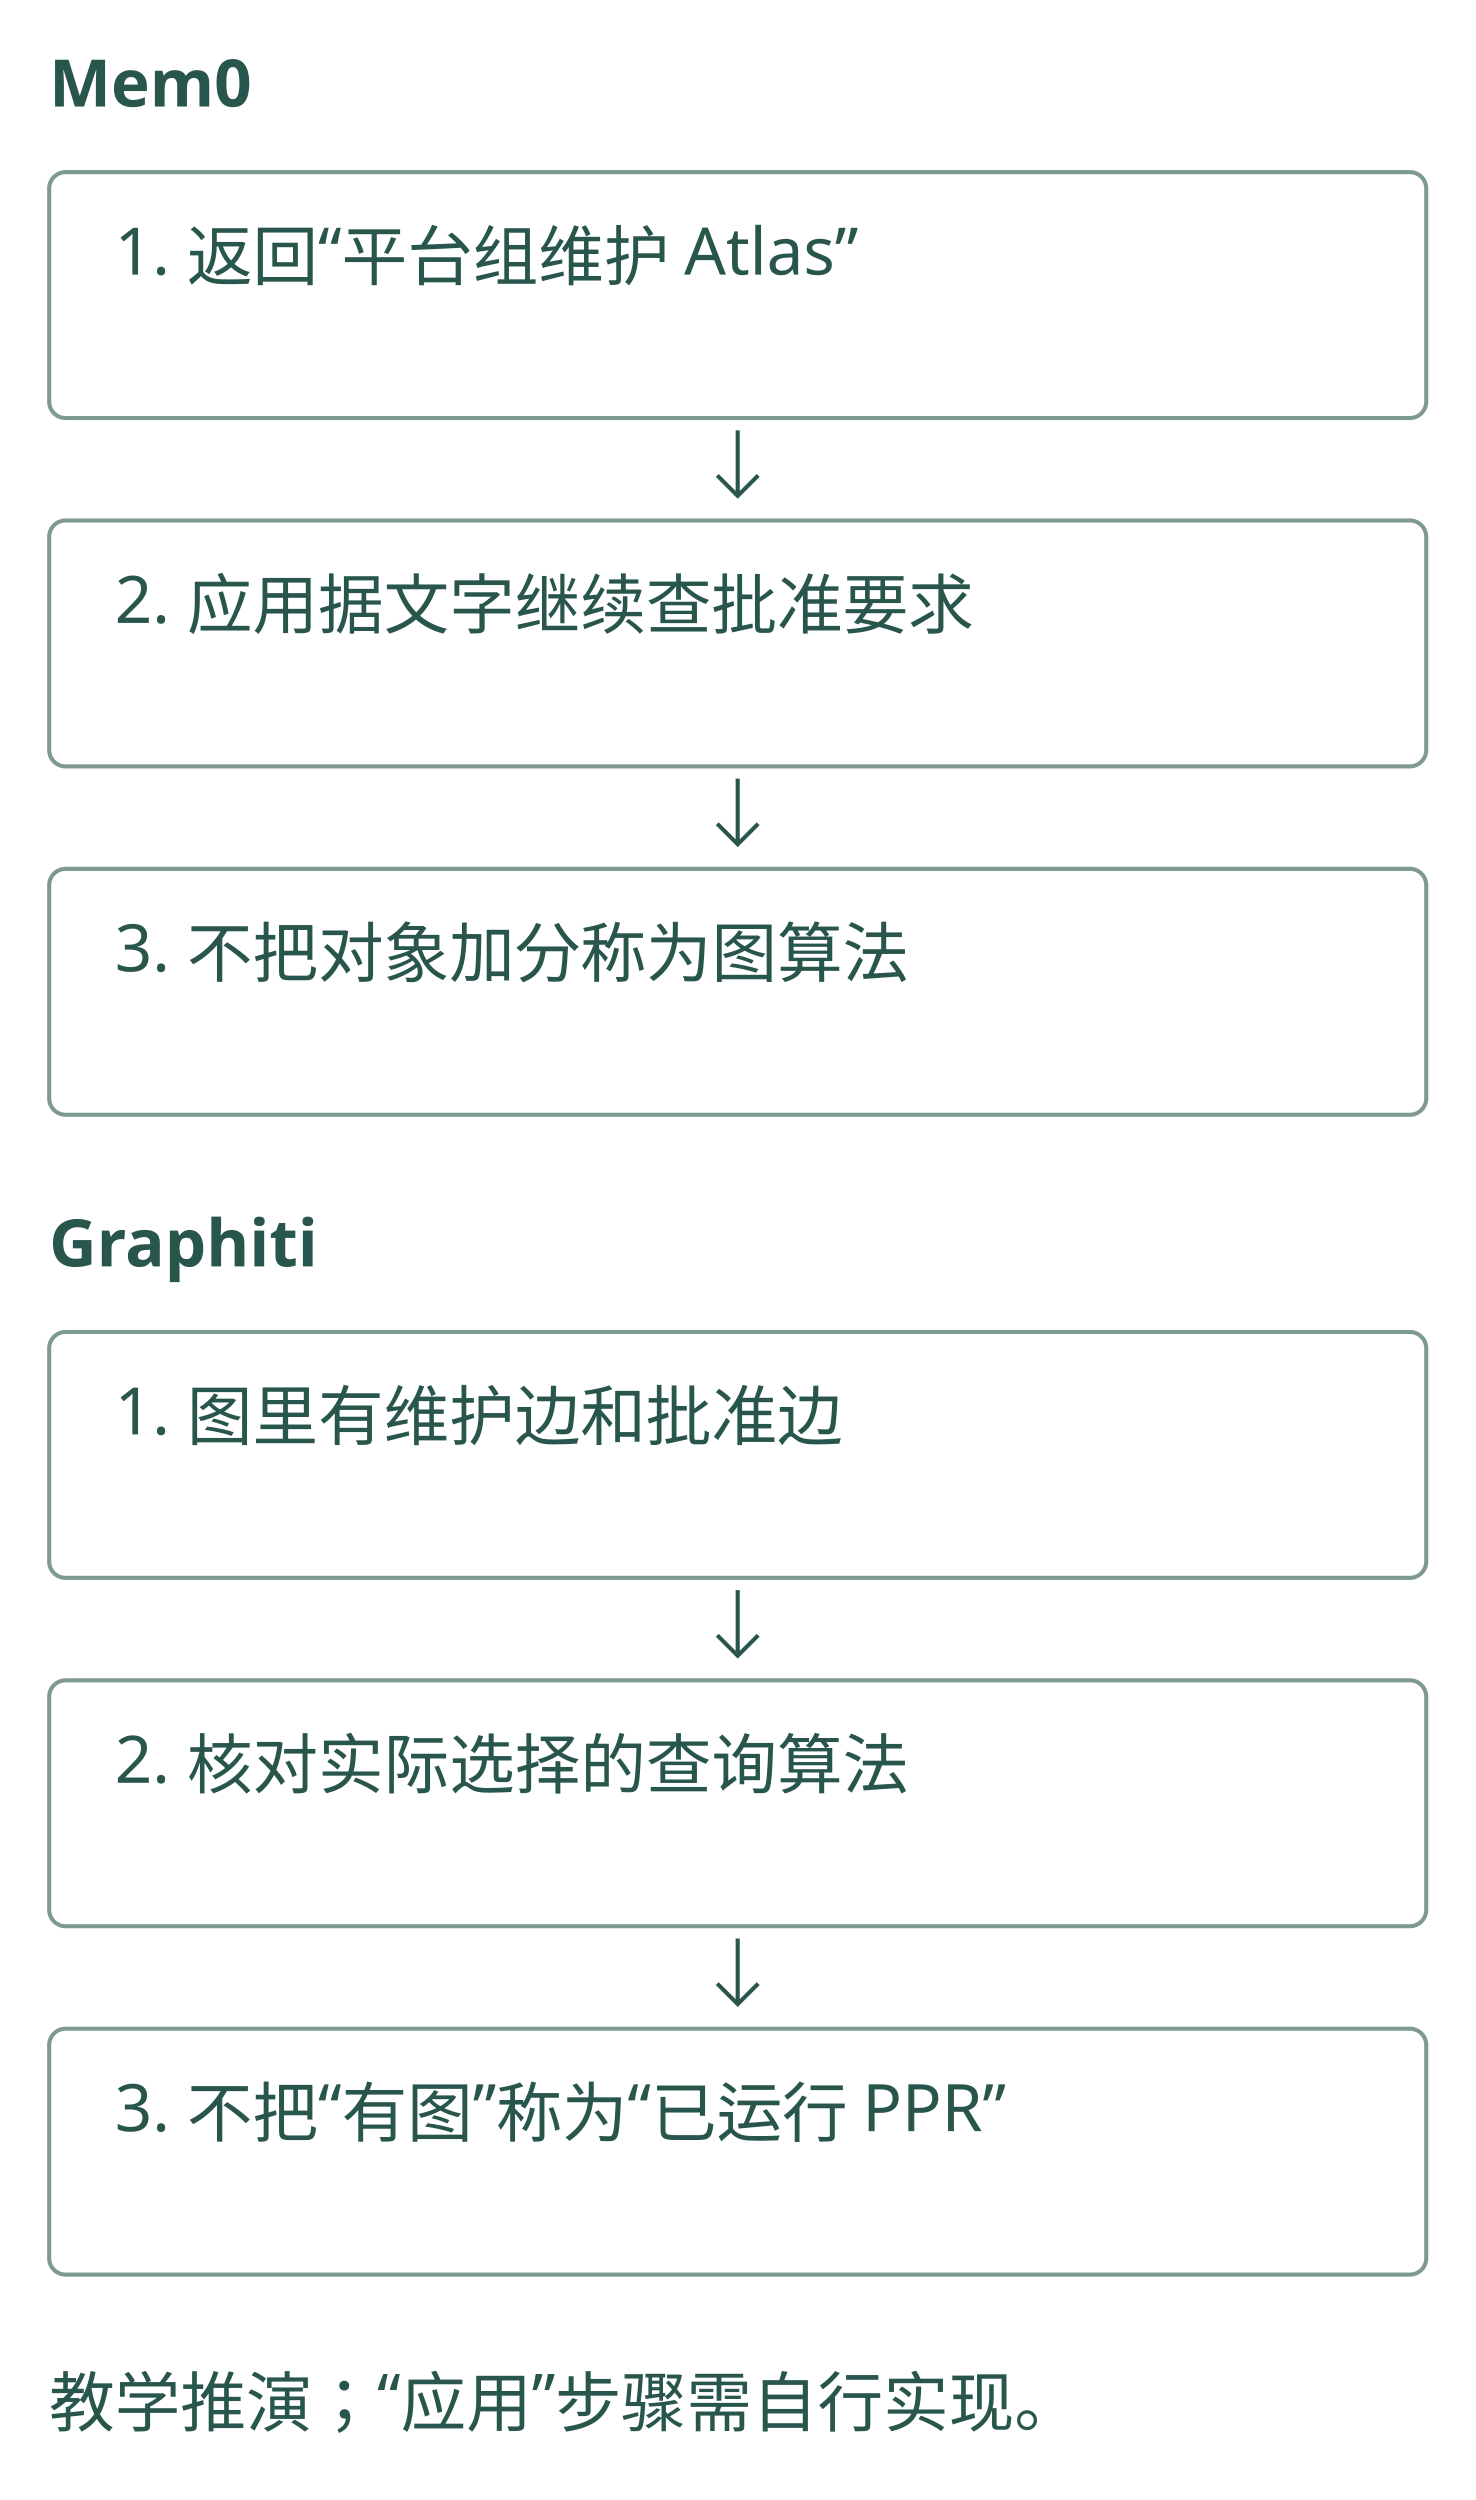
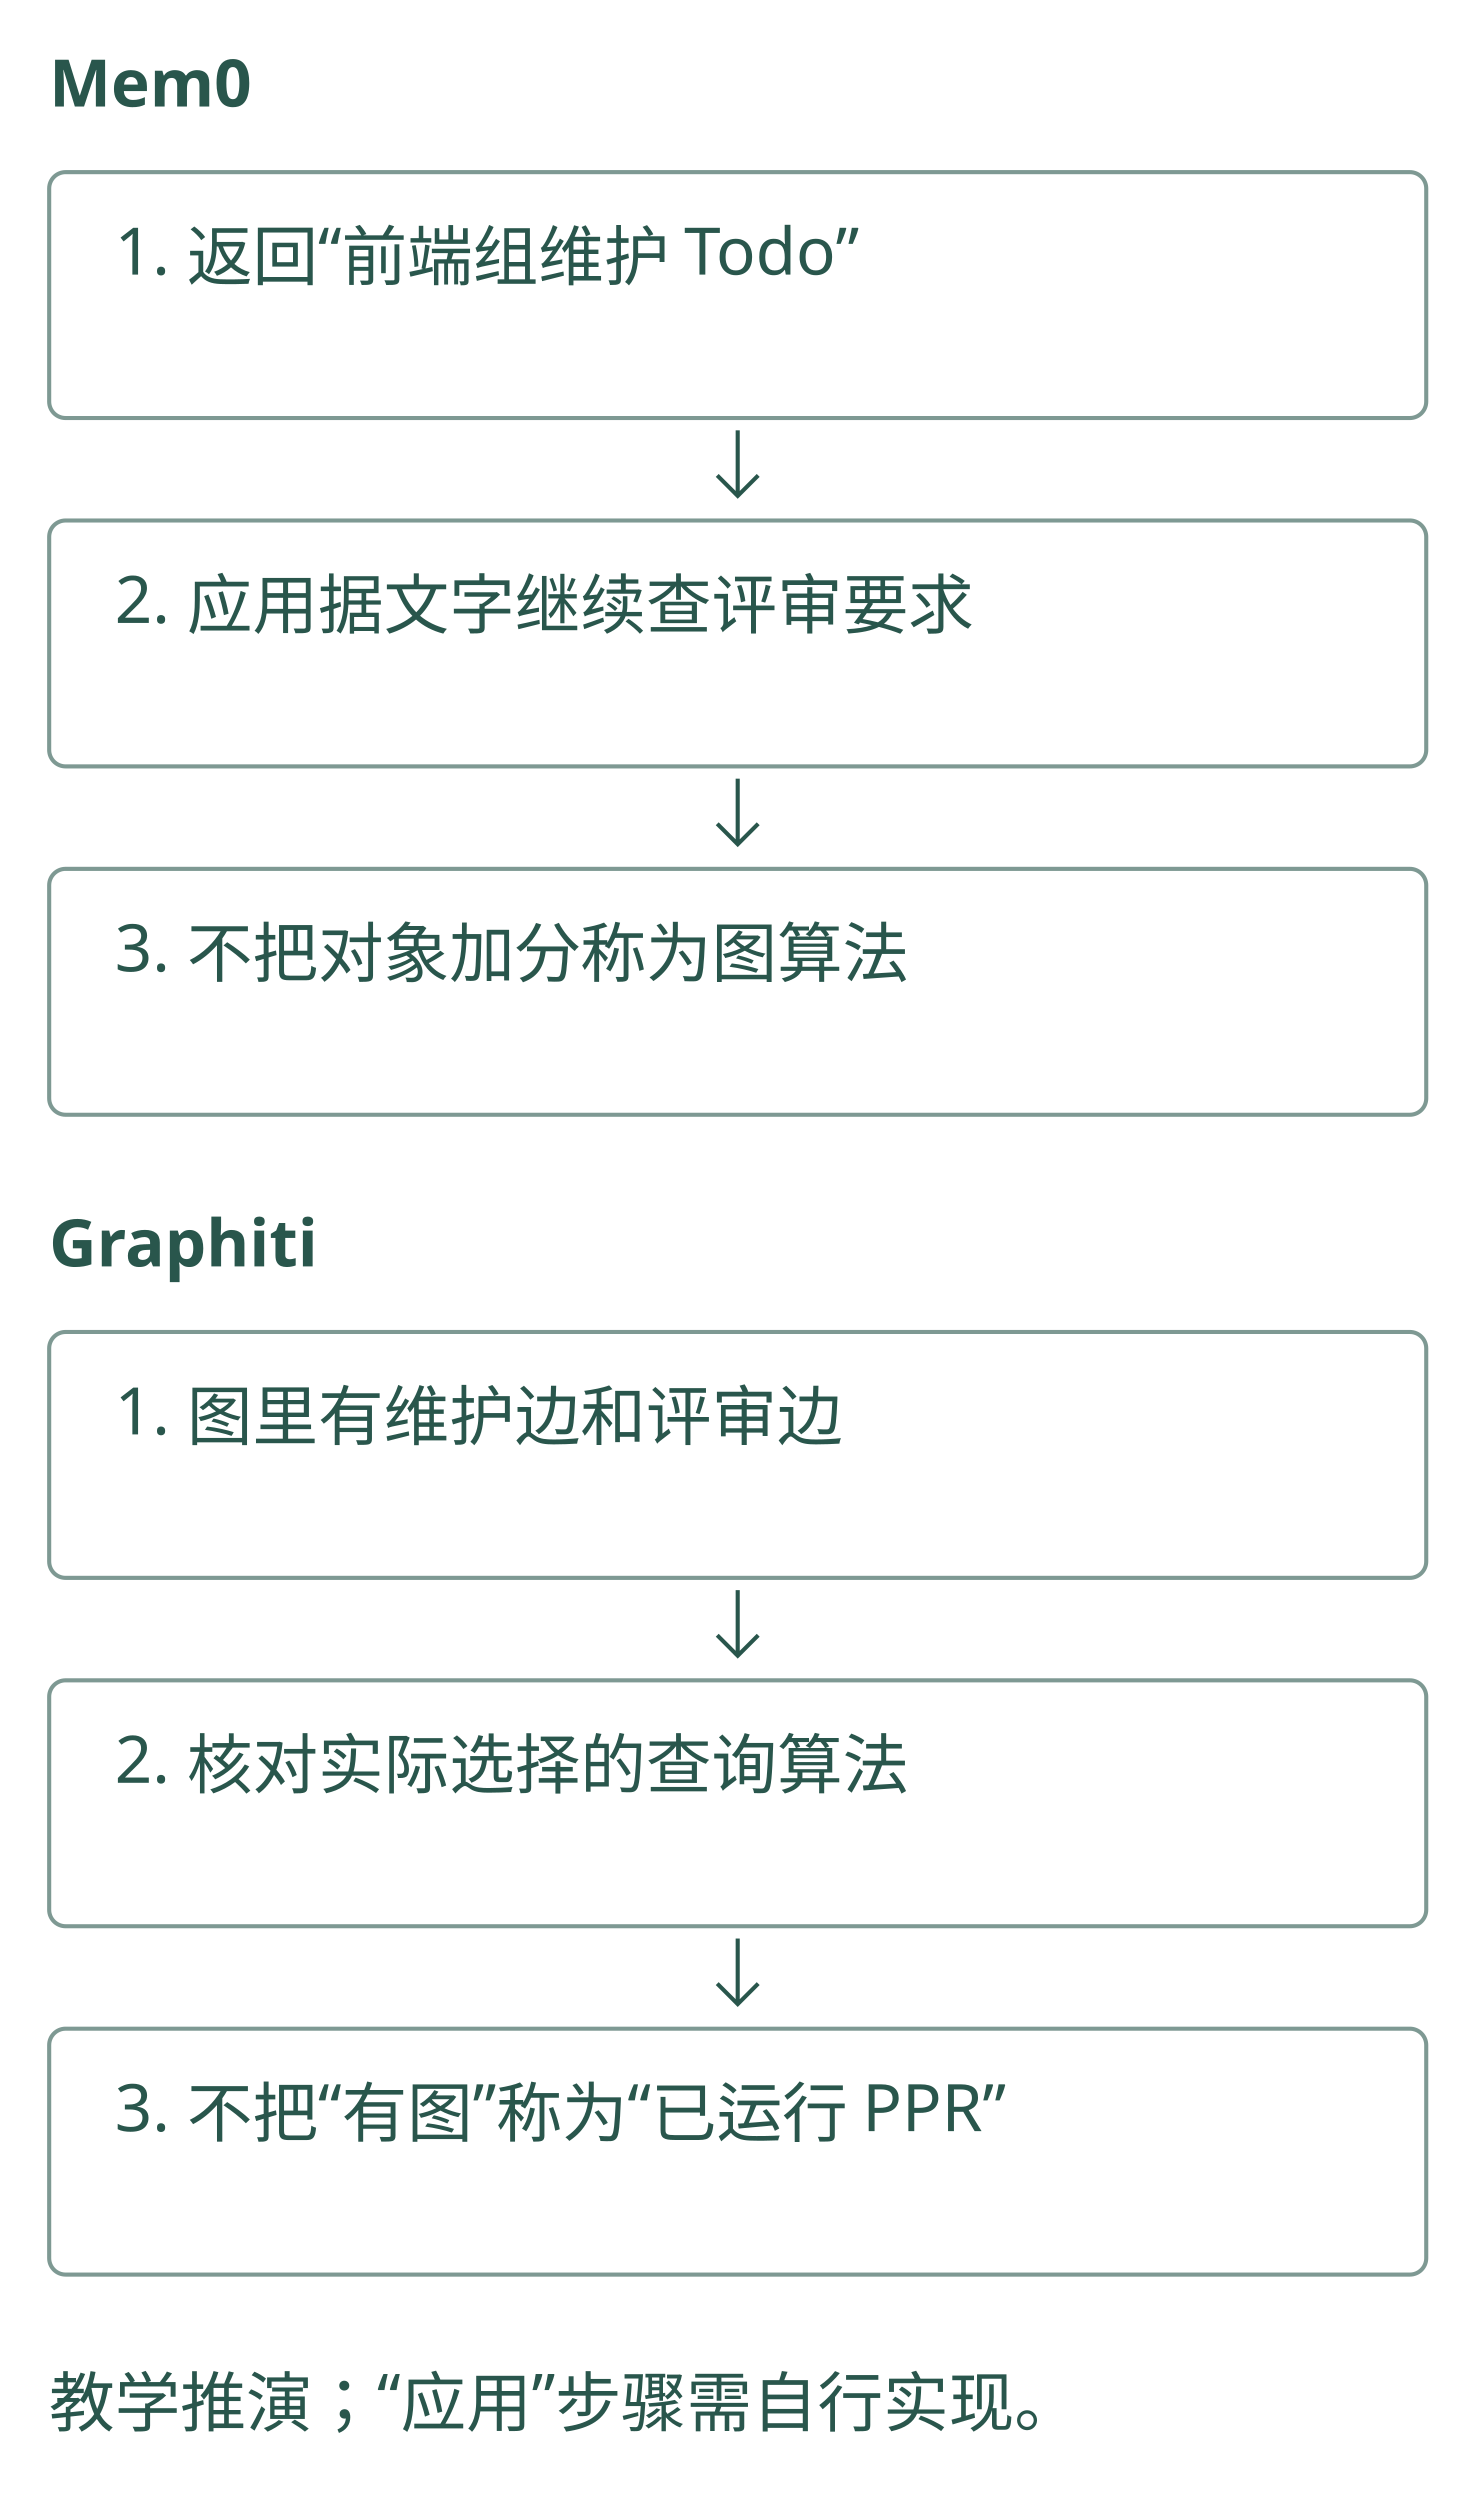
<svg xmlns="http://www.w3.org/2000/svg" viewBox="0 0 360 610" role="img" aria-labelledby="title desc">
  <style>svg{color:#29564c;font-family:system-ui,sans-serif}text{fill:currentColor;font-size:16px}rect{stroke-opacity:.6}@media(prefers-color-scheme:dark){svg{color:#87b7a8}}</style>
  <text x="12" y="26" font-weight="600">Mem0</text>
  <rect x="12" y="42" width="336" height="60" rx="4" fill="none" stroke="currentColor" />
-   <text x="28" y="67">1. 返回“平台组维护 Atlas”</text>
+   <text x="28" y="67">1. 返回“前端组维护 Todo”</text>
  <path d="M180 105v16m-5-5 5 5 5-5" fill="none" stroke="currentColor" />
  <rect x="12" y="127" width="336" height="60" rx="4" fill="none" stroke="currentColor" />
-   <text x="28" y="152">2. 应用据文字继续查批准要求</text>
+   <text x="28" y="152">2. 应用据文字继续查评审要求</text>
  <path d="M180 190v16m-5-5 5 5 5-5" fill="none" stroke="currentColor" />
  <rect x="12" y="212" width="336" height="60" rx="4" fill="none" stroke="currentColor" />
  <text x="28" y="237">3. 不把对象加分称为图算法</text>
  <text x="12" y="309" font-weight="600">Graphiti</text>
  <rect x="12" y="325" width="336" height="60" rx="4" fill="none" stroke="currentColor" />
-   <text x="28" y="350">1. 图里有维护边和批准边</text>
+   <text x="28" y="350">1. 图里有维护边和评审边</text>
  <path d="M180 388v16m-5-5 5 5 5-5" fill="none" stroke="currentColor" />
  <rect x="12" y="410" width="336" height="60" rx="4" fill="none" stroke="currentColor" />
  <text x="28" y="435">2. 核对实际选择的查询算法</text>
  <path d="M180 473v16m-5-5 5 5 5-5" fill="none" stroke="currentColor" />
  <rect x="12" y="495" width="336" height="60" rx="4" fill="none" stroke="currentColor" />
  <text x="28" y="520">3. 不把“有图”称为“已运行 PPR”</text>
  <text x="12" y="592" font-size="13">教学推演；“应用”步骤需自行实现。</text>
</svg>
